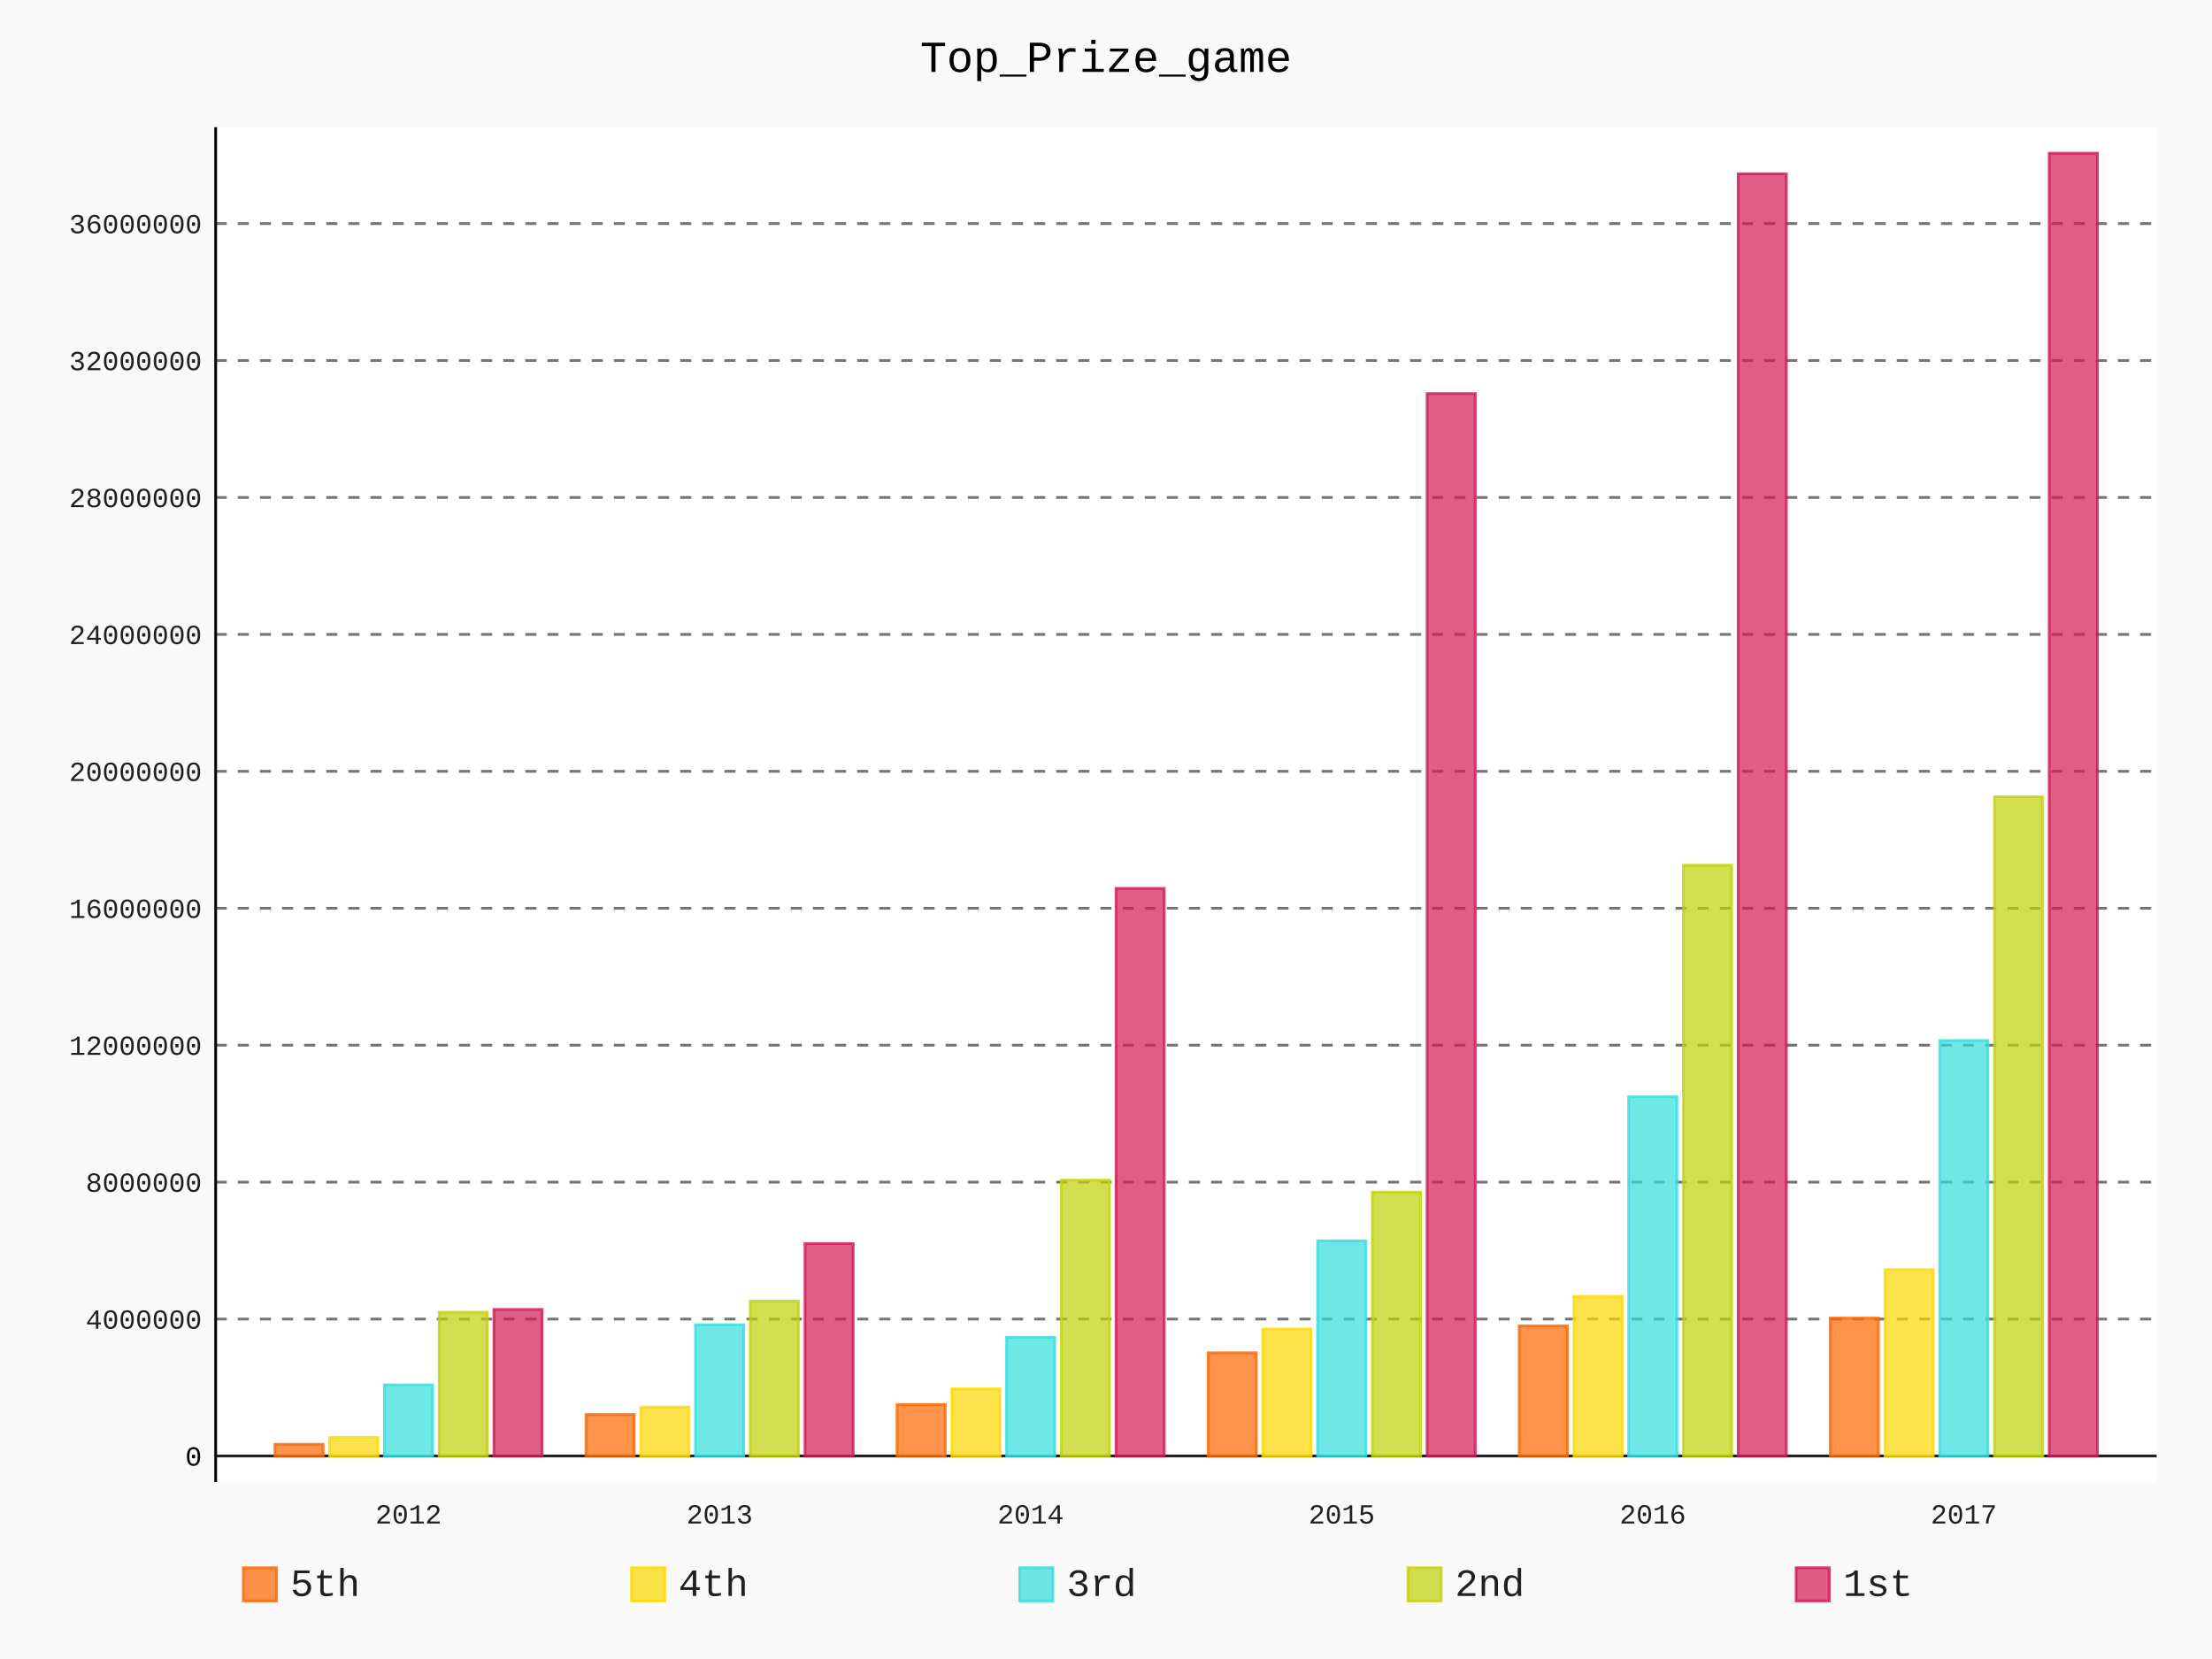
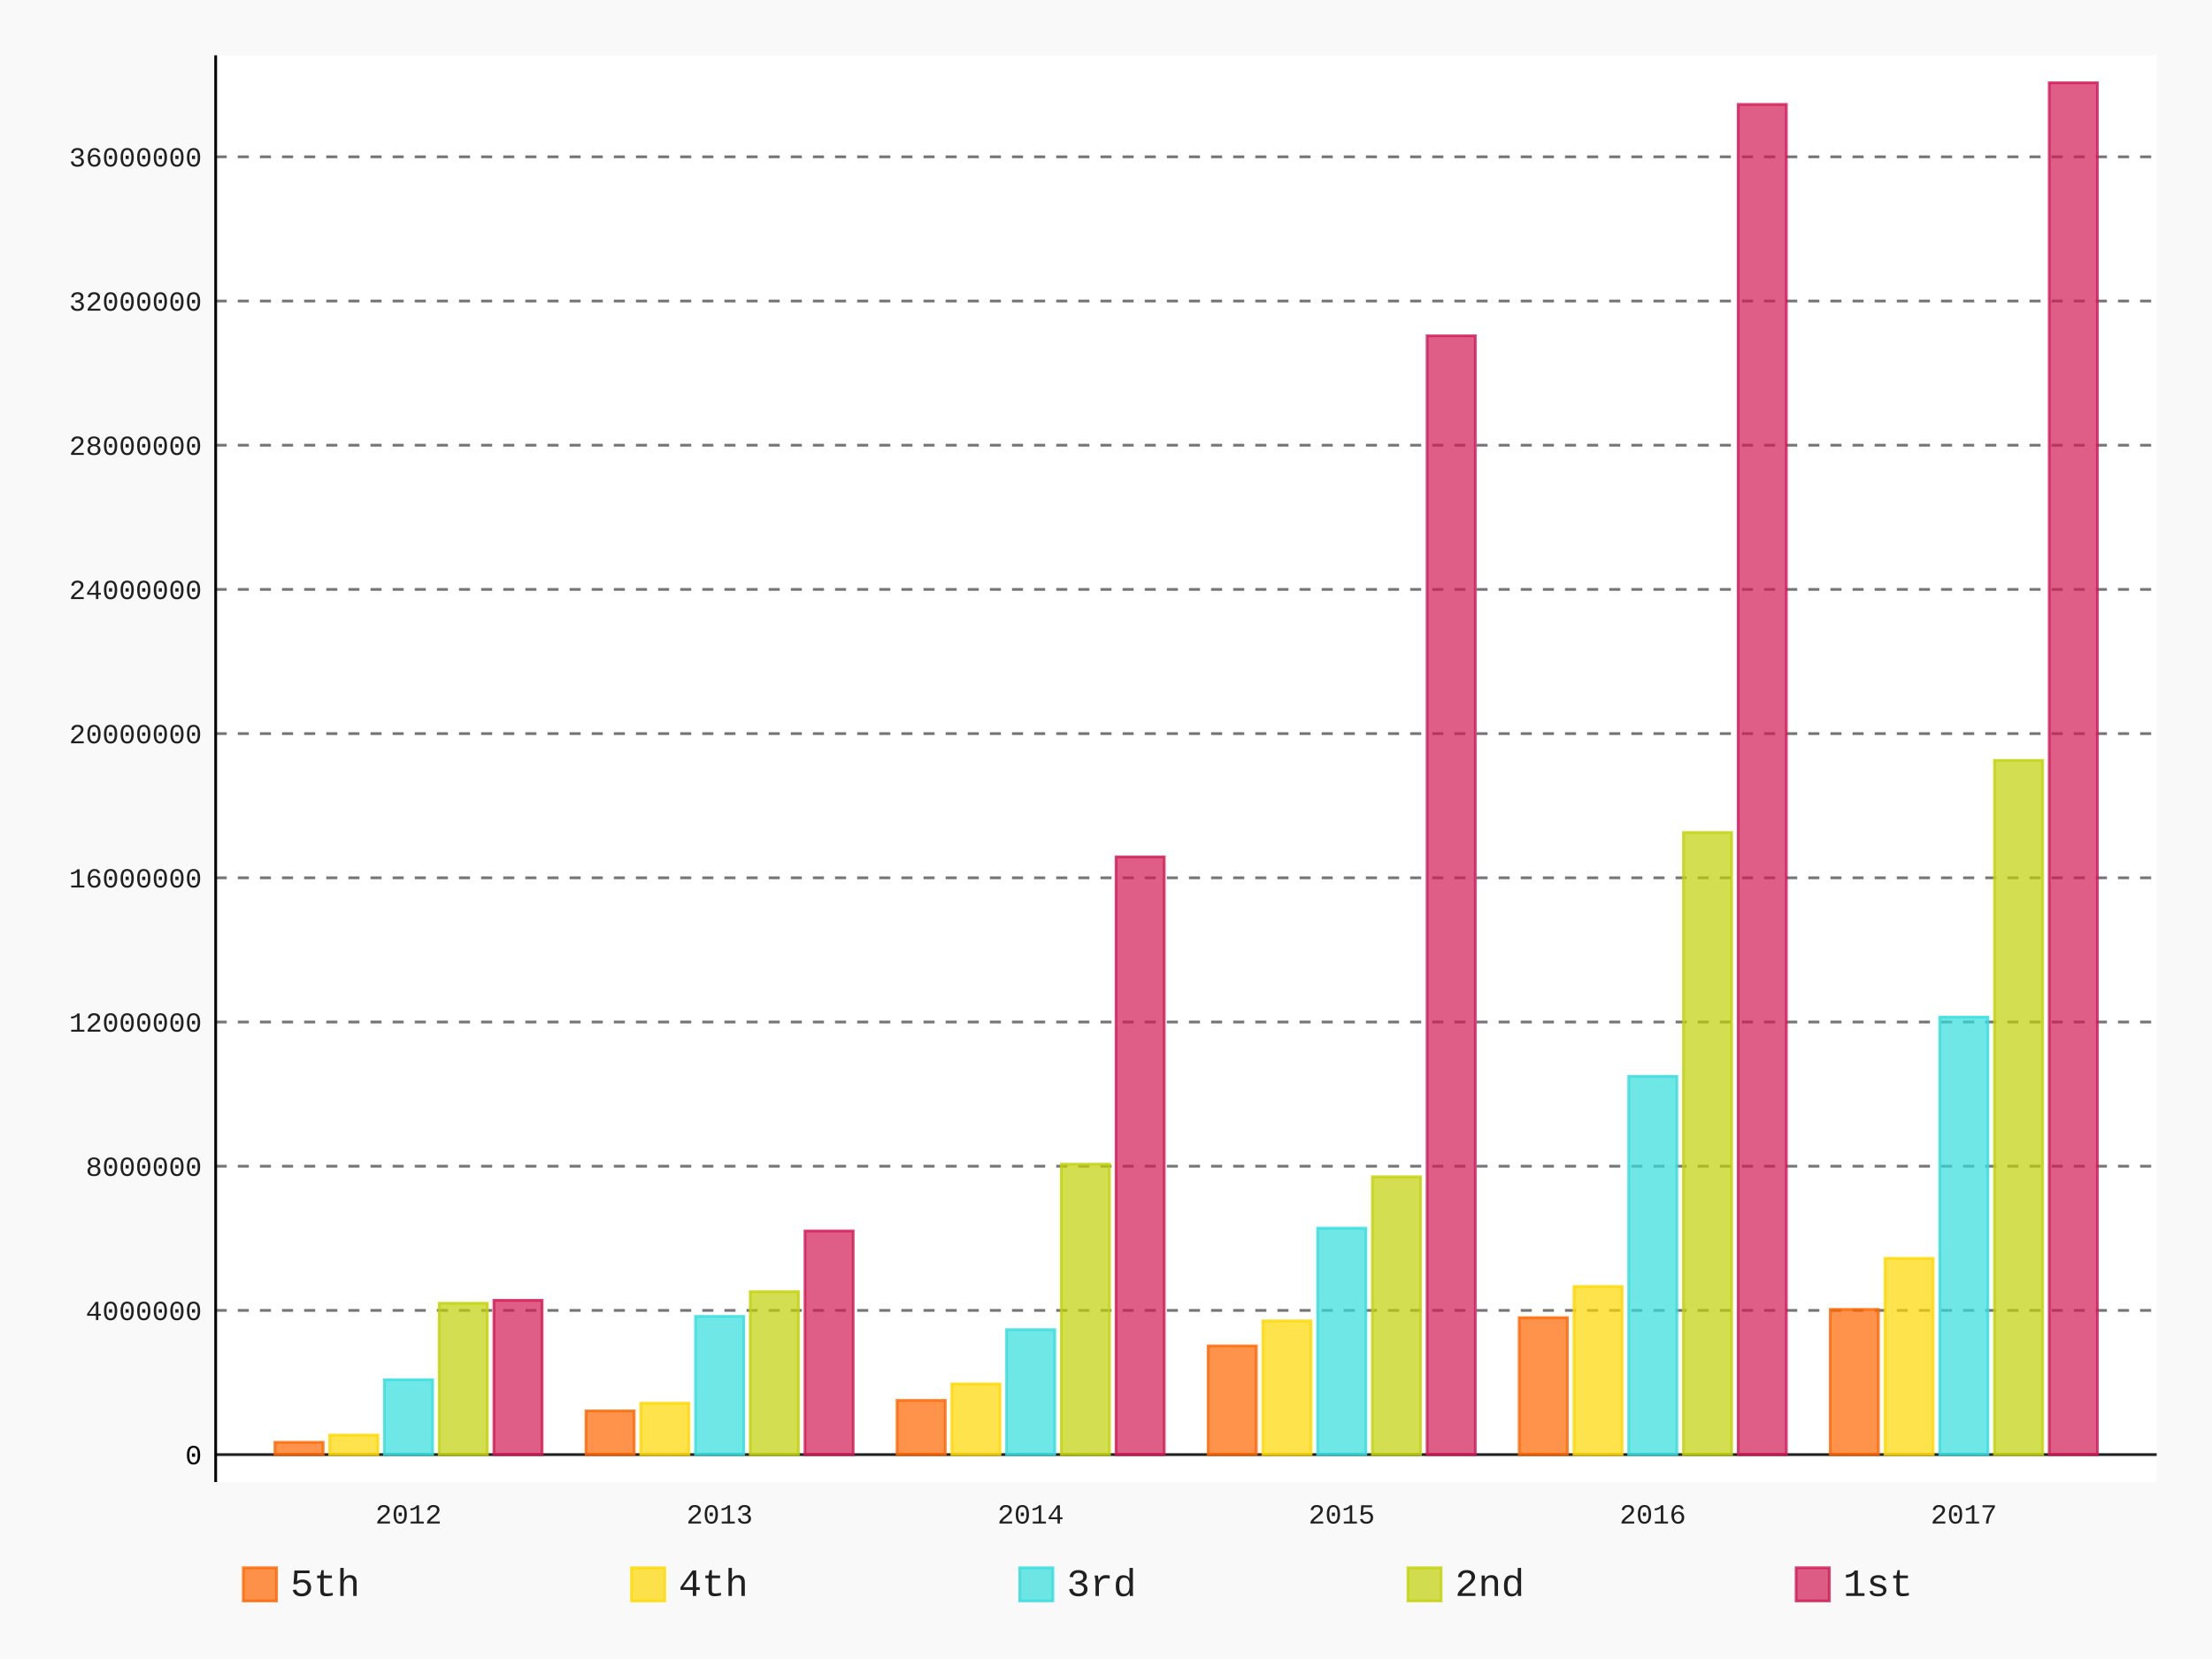
- <svg xmlns="http://www.w3.org/2000/svg" class="pygal-chart" id="chart-5736abfd-4474-403c-9423-6ec3974fc76d" viewBox="0 0 800 600">
+ <svg xmlns="http://www.w3.org/2000/svg" id="chart-cab8e0be-8eae-4d6d-a232-3770e4dfbba6" class="pygal-chart" viewBox="0 0 800 600">
  <defs>
-     <style type="text/css">#chart-5736abfd-4474-403c-9423-6ec3974fc76d{-webkit-user-select:none;-webkit-font-smoothing:antialiased;font-family:Consolas,"Liberation Mono",Menlo,Courier,monospace}#chart-5736abfd-4474-403c-9423-6ec3974fc76d .title{font-family:Consolas,"Liberation Mono",Menlo,Courier,monospace;font-size:16px}#chart-5736abfd-4474-403c-9423-6ec3974fc76d .legends .legend text{font-family:Consolas,"Liberation Mono",Menlo,Courier,monospace;font-size:14px}#chart-5736abfd-4474-403c-9423-6ec3974fc76d .axis text{font-family:Consolas,"Liberation Mono",Menlo,Courier,monospace;font-size:10px}#chart-5736abfd-4474-403c-9423-6ec3974fc76d .axis text.major{font-family:Consolas,"Liberation Mono",Menlo,Courier,monospace;font-size:10px}#chart-5736abfd-4474-403c-9423-6ec3974fc76d .text-overlay text.value{font-family:Consolas,"Liberation Mono",Menlo,Courier,monospace;font-size:16px}#chart-5736abfd-4474-403c-9423-6ec3974fc76d .text-overlay text.label{font-family:Consolas,"Liberation Mono",Menlo,Courier,monospace;font-size:10px}#chart-5736abfd-4474-403c-9423-6ec3974fc76d .tooltip{font-family:Consolas,"Liberation Mono",Menlo,Courier,monospace;font-size:14px}#chart-5736abfd-4474-403c-9423-6ec3974fc76d text.no_data{font-family:Consolas,"Liberation Mono",Menlo,Courier,monospace;font-size:64px}
- #chart-5736abfd-4474-403c-9423-6ec3974fc76d{background-color:rgba(249,249,249,1)}#chart-5736abfd-4474-403c-9423-6ec3974fc76d path,#chart-5736abfd-4474-403c-9423-6ec3974fc76d line,#chart-5736abfd-4474-403c-9423-6ec3974fc76d rect,#chart-5736abfd-4474-403c-9423-6ec3974fc76d circle{-webkit-transition:150ms;-moz-transition:150ms;transition:150ms}#chart-5736abfd-4474-403c-9423-6ec3974fc76d .graph &gt; .background{fill:rgba(249,249,249,1)}#chart-5736abfd-4474-403c-9423-6ec3974fc76d .plot &gt; .background{fill:rgba(255,255,255,1)}#chart-5736abfd-4474-403c-9423-6ec3974fc76d .graph{fill:rgba(0,0,0,.87)}#chart-5736abfd-4474-403c-9423-6ec3974fc76d text.no_data{fill:rgba(0,0,0,1)}#chart-5736abfd-4474-403c-9423-6ec3974fc76d .title{fill:rgba(0,0,0,1)}#chart-5736abfd-4474-403c-9423-6ec3974fc76d .legends .legend text{fill:rgba(0,0,0,.87)}#chart-5736abfd-4474-403c-9423-6ec3974fc76d .legends .legend:hover text{fill:rgba(0,0,0,1)}#chart-5736abfd-4474-403c-9423-6ec3974fc76d .axis .line{stroke:rgba(0,0,0,1)}#chart-5736abfd-4474-403c-9423-6ec3974fc76d .axis .guide.line{stroke:rgba(0,0,0,.54)}#chart-5736abfd-4474-403c-9423-6ec3974fc76d .axis .major.line{stroke:rgba(0,0,0,.87)}#chart-5736abfd-4474-403c-9423-6ec3974fc76d .axis text.major{fill:rgba(0,0,0,1)}#chart-5736abfd-4474-403c-9423-6ec3974fc76d .axis.y .guides:hover .guide.line,#chart-5736abfd-4474-403c-9423-6ec3974fc76d .line-graph .axis.x .guides:hover .guide.line,#chart-5736abfd-4474-403c-9423-6ec3974fc76d .stackedline-graph .axis.x .guides:hover .guide.line,#chart-5736abfd-4474-403c-9423-6ec3974fc76d .xy-graph .axis.x .guides:hover .guide.line{stroke:rgba(0,0,0,1)}#chart-5736abfd-4474-403c-9423-6ec3974fc76d .axis .guides:hover text{fill:rgba(0,0,0,1)}#chart-5736abfd-4474-403c-9423-6ec3974fc76d .reactive{fill-opacity:.7;stroke-opacity:.8}#chart-5736abfd-4474-403c-9423-6ec3974fc76d .ci{stroke:rgba(0,0,0,.87)}#chart-5736abfd-4474-403c-9423-6ec3974fc76d .reactive.active,#chart-5736abfd-4474-403c-9423-6ec3974fc76d .active .reactive{fill-opacity:.8;stroke-opacity:.9;stroke-width:4}#chart-5736abfd-4474-403c-9423-6ec3974fc76d .ci .reactive.active{stroke-width:1.5}#chart-5736abfd-4474-403c-9423-6ec3974fc76d .series text{fill:rgba(0,0,0,1)}#chart-5736abfd-4474-403c-9423-6ec3974fc76d .tooltip rect{fill:rgba(255,255,255,1);stroke:rgba(0,0,0,1);-webkit-transition:opacity 150ms;-moz-transition:opacity 150ms;transition:opacity 150ms}#chart-5736abfd-4474-403c-9423-6ec3974fc76d .tooltip .label{fill:rgba(0,0,0,.87)}#chart-5736abfd-4474-403c-9423-6ec3974fc76d .tooltip .label{fill:rgba(0,0,0,.87)}#chart-5736abfd-4474-403c-9423-6ec3974fc76d .tooltip .legend{font-size:.8em;fill:rgba(0,0,0,.54)}#chart-5736abfd-4474-403c-9423-6ec3974fc76d .tooltip .x_label{font-size:.6em;fill:rgba(0,0,0,1)}#chart-5736abfd-4474-403c-9423-6ec3974fc76d .tooltip .xlink{font-size:.5em;text-decoration:underline}#chart-5736abfd-4474-403c-9423-6ec3974fc76d .tooltip .value{font-size:1.5em}#chart-5736abfd-4474-403c-9423-6ec3974fc76d .bound{font-size:.5em}#chart-5736abfd-4474-403c-9423-6ec3974fc76d .max-value{font-size:.75em;fill:rgba(0,0,0,.54)}#chart-5736abfd-4474-403c-9423-6ec3974fc76d .map-element{fill:rgba(255,255,255,1);stroke:rgba(0,0,0,.54) !important}#chart-5736abfd-4474-403c-9423-6ec3974fc76d .map-element .reactive{fill-opacity:inherit;stroke-opacity:inherit}#chart-5736abfd-4474-403c-9423-6ec3974fc76d .color-0,#chart-5736abfd-4474-403c-9423-6ec3974fc76d .color-0 a:visited{stroke:#FF6600;fill:#FF6600}#chart-5736abfd-4474-403c-9423-6ec3974fc76d .color-1,#chart-5736abfd-4474-403c-9423-6ec3974fc76d .color-1 a:visited{stroke:#FFD800;fill:#FFD800}#chart-5736abfd-4474-403c-9423-6ec3974fc76d .color-2,#chart-5736abfd-4474-403c-9423-6ec3974fc76d .color-2 a:visited{stroke:#34DDDD;fill:#34DDDD}#chart-5736abfd-4474-403c-9423-6ec3974fc76d .color-3,#chart-5736abfd-4474-403c-9423-6ec3974fc76d .color-3 a:visited{stroke:#C1D208;fill:#C1D208}#chart-5736abfd-4474-403c-9423-6ec3974fc76d .color-4,#chart-5736abfd-4474-403c-9423-6ec3974fc76d .color-4 a:visited{stroke:#D01A55;fill:#D01A55}#chart-5736abfd-4474-403c-9423-6ec3974fc76d .text-overlay .color-0 text{fill:black}#chart-5736abfd-4474-403c-9423-6ec3974fc76d .text-overlay .color-1 text{fill:black}#chart-5736abfd-4474-403c-9423-6ec3974fc76d .text-overlay .color-2 text{fill:black}#chart-5736abfd-4474-403c-9423-6ec3974fc76d .text-overlay .color-3 text{fill:black}#chart-5736abfd-4474-403c-9423-6ec3974fc76d .text-overlay .color-4 text{fill:black}
- #chart-5736abfd-4474-403c-9423-6ec3974fc76d text.no_data{text-anchor:middle}#chart-5736abfd-4474-403c-9423-6ec3974fc76d .guide.line{fill:none}#chart-5736abfd-4474-403c-9423-6ec3974fc76d .centered{text-anchor:middle}#chart-5736abfd-4474-403c-9423-6ec3974fc76d .title{text-anchor:middle}#chart-5736abfd-4474-403c-9423-6ec3974fc76d .legends .legend text{fill-opacity:1}#chart-5736abfd-4474-403c-9423-6ec3974fc76d .axis.x text{text-anchor:middle}#chart-5736abfd-4474-403c-9423-6ec3974fc76d .axis.x:not(.web) text[transform]{text-anchor:start}#chart-5736abfd-4474-403c-9423-6ec3974fc76d .axis.x:not(.web) text[transform].backwards{text-anchor:end}#chart-5736abfd-4474-403c-9423-6ec3974fc76d .axis.y text{text-anchor:end}#chart-5736abfd-4474-403c-9423-6ec3974fc76d .axis.y text[transform].backwards{text-anchor:start}#chart-5736abfd-4474-403c-9423-6ec3974fc76d .axis.y2 text{text-anchor:start}#chart-5736abfd-4474-403c-9423-6ec3974fc76d .axis.y2 text[transform].backwards{text-anchor:end}#chart-5736abfd-4474-403c-9423-6ec3974fc76d .axis .guide.line{stroke-dasharray:4,4}#chart-5736abfd-4474-403c-9423-6ec3974fc76d .axis .major.guide.line{stroke-dasharray:6,6}#chart-5736abfd-4474-403c-9423-6ec3974fc76d .horizontal .axis.y .guide.line,#chart-5736abfd-4474-403c-9423-6ec3974fc76d .horizontal .axis.y2 .guide.line,#chart-5736abfd-4474-403c-9423-6ec3974fc76d .vertical .axis.x .guide.line{opacity:0}#chart-5736abfd-4474-403c-9423-6ec3974fc76d .horizontal .axis.always_show .guide.line,#chart-5736abfd-4474-403c-9423-6ec3974fc76d .vertical .axis.always_show .guide.line{opacity:1 !important}#chart-5736abfd-4474-403c-9423-6ec3974fc76d .axis.y .guides:hover .guide.line,#chart-5736abfd-4474-403c-9423-6ec3974fc76d .axis.y2 .guides:hover .guide.line,#chart-5736abfd-4474-403c-9423-6ec3974fc76d .axis.x .guides:hover .guide.line{opacity:1}#chart-5736abfd-4474-403c-9423-6ec3974fc76d .axis .guides:hover text{opacity:1}#chart-5736abfd-4474-403c-9423-6ec3974fc76d .nofill{fill:none}#chart-5736abfd-4474-403c-9423-6ec3974fc76d .subtle-fill{fill-opacity:.2}#chart-5736abfd-4474-403c-9423-6ec3974fc76d .dot{stroke-width:1px;fill-opacity:1}#chart-5736abfd-4474-403c-9423-6ec3974fc76d .dot.active{stroke-width:5px}#chart-5736abfd-4474-403c-9423-6ec3974fc76d .dot.negative{fill:transparent}#chart-5736abfd-4474-403c-9423-6ec3974fc76d text,#chart-5736abfd-4474-403c-9423-6ec3974fc76d tspan{stroke:none !important}#chart-5736abfd-4474-403c-9423-6ec3974fc76d .series text.active{opacity:1}#chart-5736abfd-4474-403c-9423-6ec3974fc76d .tooltip rect{fill-opacity:.95;stroke-width:.5}#chart-5736abfd-4474-403c-9423-6ec3974fc76d .tooltip text{fill-opacity:1}#chart-5736abfd-4474-403c-9423-6ec3974fc76d .showable{visibility:hidden}#chart-5736abfd-4474-403c-9423-6ec3974fc76d .showable.shown{visibility:visible}#chart-5736abfd-4474-403c-9423-6ec3974fc76d .gauge-background{fill:rgba(229,229,229,1);stroke:none}#chart-5736abfd-4474-403c-9423-6ec3974fc76d .bg-lines{stroke:rgba(249,249,249,1);stroke-width:2px}</style>
+     <style type="text/css">#chart-cab8e0be-8eae-4d6d-a232-3770e4dfbba6{-webkit-user-select:none;-webkit-font-smoothing:antialiased;font-family:Consolas,"Liberation Mono",Menlo,Courier,monospace}#chart-cab8e0be-8eae-4d6d-a232-3770e4dfbba6 .title{font-family:Consolas,"Liberation Mono",Menlo,Courier,monospace;font-size:16px}#chart-cab8e0be-8eae-4d6d-a232-3770e4dfbba6 .legends .legend text{font-family:Consolas,"Liberation Mono",Menlo,Courier,monospace;font-size:14px}#chart-cab8e0be-8eae-4d6d-a232-3770e4dfbba6 .axis text{font-family:Consolas,"Liberation Mono",Menlo,Courier,monospace;font-size:10px}#chart-cab8e0be-8eae-4d6d-a232-3770e4dfbba6 .axis text.major{font-family:Consolas,"Liberation Mono",Menlo,Courier,monospace;font-size:10px}#chart-cab8e0be-8eae-4d6d-a232-3770e4dfbba6 .text-overlay text.value{font-family:Consolas,"Liberation Mono",Menlo,Courier,monospace;font-size:16px}#chart-cab8e0be-8eae-4d6d-a232-3770e4dfbba6 .text-overlay text.label{font-family:Consolas,"Liberation Mono",Menlo,Courier,monospace;font-size:10px}#chart-cab8e0be-8eae-4d6d-a232-3770e4dfbba6 .tooltip{font-family:Consolas,"Liberation Mono",Menlo,Courier,monospace;font-size:14px}#chart-cab8e0be-8eae-4d6d-a232-3770e4dfbba6 text.no_data{font-family:Consolas,"Liberation Mono",Menlo,Courier,monospace;font-size:64px}
+ #chart-cab8e0be-8eae-4d6d-a232-3770e4dfbba6{background-color:rgba(249,249,249,1)}#chart-cab8e0be-8eae-4d6d-a232-3770e4dfbba6 path,#chart-cab8e0be-8eae-4d6d-a232-3770e4dfbba6 line,#chart-cab8e0be-8eae-4d6d-a232-3770e4dfbba6 rect,#chart-cab8e0be-8eae-4d6d-a232-3770e4dfbba6 circle{-webkit-transition:150ms;-moz-transition:150ms;transition:150ms}#chart-cab8e0be-8eae-4d6d-a232-3770e4dfbba6 .graph &gt; .background{fill:rgba(249,249,249,1)}#chart-cab8e0be-8eae-4d6d-a232-3770e4dfbba6 .plot &gt; .background{fill:rgba(255,255,255,1)}#chart-cab8e0be-8eae-4d6d-a232-3770e4dfbba6 .graph{fill:rgba(0,0,0,.87)}#chart-cab8e0be-8eae-4d6d-a232-3770e4dfbba6 text.no_data{fill:rgba(0,0,0,1)}#chart-cab8e0be-8eae-4d6d-a232-3770e4dfbba6 .title{fill:rgba(0,0,0,1)}#chart-cab8e0be-8eae-4d6d-a232-3770e4dfbba6 .legends .legend text{fill:rgba(0,0,0,.87)}#chart-cab8e0be-8eae-4d6d-a232-3770e4dfbba6 .legends .legend:hover text{fill:rgba(0,0,0,1)}#chart-cab8e0be-8eae-4d6d-a232-3770e4dfbba6 .axis .line{stroke:rgba(0,0,0,1)}#chart-cab8e0be-8eae-4d6d-a232-3770e4dfbba6 .axis .guide.line{stroke:rgba(0,0,0,.54)}#chart-cab8e0be-8eae-4d6d-a232-3770e4dfbba6 .axis .major.line{stroke:rgba(0,0,0,.87)}#chart-cab8e0be-8eae-4d6d-a232-3770e4dfbba6 .axis text.major{fill:rgba(0,0,0,1)}#chart-cab8e0be-8eae-4d6d-a232-3770e4dfbba6 .axis.y .guides:hover .guide.line,#chart-cab8e0be-8eae-4d6d-a232-3770e4dfbba6 .line-graph .axis.x .guides:hover .guide.line,#chart-cab8e0be-8eae-4d6d-a232-3770e4dfbba6 .stackedline-graph .axis.x .guides:hover .guide.line,#chart-cab8e0be-8eae-4d6d-a232-3770e4dfbba6 .xy-graph .axis.x .guides:hover .guide.line{stroke:rgba(0,0,0,1)}#chart-cab8e0be-8eae-4d6d-a232-3770e4dfbba6 .axis .guides:hover text{fill:rgba(0,0,0,1)}#chart-cab8e0be-8eae-4d6d-a232-3770e4dfbba6 .reactive{fill-opacity:.7;stroke-opacity:.8}#chart-cab8e0be-8eae-4d6d-a232-3770e4dfbba6 .ci{stroke:rgba(0,0,0,.87)}#chart-cab8e0be-8eae-4d6d-a232-3770e4dfbba6 .reactive.active,#chart-cab8e0be-8eae-4d6d-a232-3770e4dfbba6 .active .reactive{fill-opacity:.8;stroke-opacity:.9;stroke-width:4}#chart-cab8e0be-8eae-4d6d-a232-3770e4dfbba6 .ci .reactive.active{stroke-width:1.5}#chart-cab8e0be-8eae-4d6d-a232-3770e4dfbba6 .series text{fill:rgba(0,0,0,1)}#chart-cab8e0be-8eae-4d6d-a232-3770e4dfbba6 .tooltip rect{fill:rgba(255,255,255,1);stroke:rgba(0,0,0,1);-webkit-transition:opacity 150ms;-moz-transition:opacity 150ms;transition:opacity 150ms}#chart-cab8e0be-8eae-4d6d-a232-3770e4dfbba6 .tooltip .label{fill:rgba(0,0,0,.87)}#chart-cab8e0be-8eae-4d6d-a232-3770e4dfbba6 .tooltip .label{fill:rgba(0,0,0,.87)}#chart-cab8e0be-8eae-4d6d-a232-3770e4dfbba6 .tooltip .legend{font-size:.8em;fill:rgba(0,0,0,.54)}#chart-cab8e0be-8eae-4d6d-a232-3770e4dfbba6 .tooltip .x_label{font-size:.6em;fill:rgba(0,0,0,1)}#chart-cab8e0be-8eae-4d6d-a232-3770e4dfbba6 .tooltip .xlink{font-size:.5em;text-decoration:underline}#chart-cab8e0be-8eae-4d6d-a232-3770e4dfbba6 .tooltip .value{font-size:1.5em}#chart-cab8e0be-8eae-4d6d-a232-3770e4dfbba6 .bound{font-size:.5em}#chart-cab8e0be-8eae-4d6d-a232-3770e4dfbba6 .max-value{font-size:.75em;fill:rgba(0,0,0,.54)}#chart-cab8e0be-8eae-4d6d-a232-3770e4dfbba6 .map-element{fill:rgba(255,255,255,1);stroke:rgba(0,0,0,.54) !important}#chart-cab8e0be-8eae-4d6d-a232-3770e4dfbba6 .map-element .reactive{fill-opacity:inherit;stroke-opacity:inherit}#chart-cab8e0be-8eae-4d6d-a232-3770e4dfbba6 .color-0,#chart-cab8e0be-8eae-4d6d-a232-3770e4dfbba6 .color-0 a:visited{stroke:#FF6600;fill:#FF6600}#chart-cab8e0be-8eae-4d6d-a232-3770e4dfbba6 .color-1,#chart-cab8e0be-8eae-4d6d-a232-3770e4dfbba6 .color-1 a:visited{stroke:#FFD800;fill:#FFD800}#chart-cab8e0be-8eae-4d6d-a232-3770e4dfbba6 .color-2,#chart-cab8e0be-8eae-4d6d-a232-3770e4dfbba6 .color-2 a:visited{stroke:#34DDDD;fill:#34DDDD}#chart-cab8e0be-8eae-4d6d-a232-3770e4dfbba6 .color-3,#chart-cab8e0be-8eae-4d6d-a232-3770e4dfbba6 .color-3 a:visited{stroke:#C1D208;fill:#C1D208}#chart-cab8e0be-8eae-4d6d-a232-3770e4dfbba6 .color-4,#chart-cab8e0be-8eae-4d6d-a232-3770e4dfbba6 .color-4 a:visited{stroke:#D01A55;fill:#D01A55}#chart-cab8e0be-8eae-4d6d-a232-3770e4dfbba6 .text-overlay .color-0 text{fill:black}#chart-cab8e0be-8eae-4d6d-a232-3770e4dfbba6 .text-overlay .color-1 text{fill:black}#chart-cab8e0be-8eae-4d6d-a232-3770e4dfbba6 .text-overlay .color-2 text{fill:black}#chart-cab8e0be-8eae-4d6d-a232-3770e4dfbba6 .text-overlay .color-3 text{fill:black}#chart-cab8e0be-8eae-4d6d-a232-3770e4dfbba6 .text-overlay .color-4 text{fill:black}
+ #chart-cab8e0be-8eae-4d6d-a232-3770e4dfbba6 text.no_data{text-anchor:middle}#chart-cab8e0be-8eae-4d6d-a232-3770e4dfbba6 .guide.line{fill:none}#chart-cab8e0be-8eae-4d6d-a232-3770e4dfbba6 .centered{text-anchor:middle}#chart-cab8e0be-8eae-4d6d-a232-3770e4dfbba6 .title{text-anchor:middle}#chart-cab8e0be-8eae-4d6d-a232-3770e4dfbba6 .legends .legend text{fill-opacity:1}#chart-cab8e0be-8eae-4d6d-a232-3770e4dfbba6 .axis.x text{text-anchor:middle}#chart-cab8e0be-8eae-4d6d-a232-3770e4dfbba6 .axis.x:not(.web) text[transform]{text-anchor:start}#chart-cab8e0be-8eae-4d6d-a232-3770e4dfbba6 .axis.x:not(.web) text[transform].backwards{text-anchor:end}#chart-cab8e0be-8eae-4d6d-a232-3770e4dfbba6 .axis.y text{text-anchor:end}#chart-cab8e0be-8eae-4d6d-a232-3770e4dfbba6 .axis.y text[transform].backwards{text-anchor:start}#chart-cab8e0be-8eae-4d6d-a232-3770e4dfbba6 .axis.y2 text{text-anchor:start}#chart-cab8e0be-8eae-4d6d-a232-3770e4dfbba6 .axis.y2 text[transform].backwards{text-anchor:end}#chart-cab8e0be-8eae-4d6d-a232-3770e4dfbba6 .axis .guide.line{stroke-dasharray:4,4}#chart-cab8e0be-8eae-4d6d-a232-3770e4dfbba6 .axis .major.guide.line{stroke-dasharray:6,6}#chart-cab8e0be-8eae-4d6d-a232-3770e4dfbba6 .horizontal .axis.y .guide.line,#chart-cab8e0be-8eae-4d6d-a232-3770e4dfbba6 .horizontal .axis.y2 .guide.line,#chart-cab8e0be-8eae-4d6d-a232-3770e4dfbba6 .vertical .axis.x .guide.line{opacity:0}#chart-cab8e0be-8eae-4d6d-a232-3770e4dfbba6 .horizontal .axis.always_show .guide.line,#chart-cab8e0be-8eae-4d6d-a232-3770e4dfbba6 .vertical .axis.always_show .guide.line{opacity:1 !important}#chart-cab8e0be-8eae-4d6d-a232-3770e4dfbba6 .axis.y .guides:hover .guide.line,#chart-cab8e0be-8eae-4d6d-a232-3770e4dfbba6 .axis.y2 .guides:hover .guide.line,#chart-cab8e0be-8eae-4d6d-a232-3770e4dfbba6 .axis.x .guides:hover .guide.line{opacity:1}#chart-cab8e0be-8eae-4d6d-a232-3770e4dfbba6 .axis .guides:hover text{opacity:1}#chart-cab8e0be-8eae-4d6d-a232-3770e4dfbba6 .nofill{fill:none}#chart-cab8e0be-8eae-4d6d-a232-3770e4dfbba6 .subtle-fill{fill-opacity:.2}#chart-cab8e0be-8eae-4d6d-a232-3770e4dfbba6 .dot{stroke-width:1px;fill-opacity:1}#chart-cab8e0be-8eae-4d6d-a232-3770e4dfbba6 .dot.active{stroke-width:5px}#chart-cab8e0be-8eae-4d6d-a232-3770e4dfbba6 .dot.negative{fill:transparent}#chart-cab8e0be-8eae-4d6d-a232-3770e4dfbba6 text,#chart-cab8e0be-8eae-4d6d-a232-3770e4dfbba6 tspan{stroke:none !important}#chart-cab8e0be-8eae-4d6d-a232-3770e4dfbba6 .series text.active{opacity:1}#chart-cab8e0be-8eae-4d6d-a232-3770e4dfbba6 .tooltip rect{fill-opacity:.95;stroke-width:.5}#chart-cab8e0be-8eae-4d6d-a232-3770e4dfbba6 .tooltip text{fill-opacity:1}#chart-cab8e0be-8eae-4d6d-a232-3770e4dfbba6 .showable{visibility:hidden}#chart-cab8e0be-8eae-4d6d-a232-3770e4dfbba6 .showable.shown{visibility:visible}#chart-cab8e0be-8eae-4d6d-a232-3770e4dfbba6 .gauge-background{fill:rgba(229,229,229,1);stroke:none}#chart-cab8e0be-8eae-4d6d-a232-3770e4dfbba6 .bg-lines{stroke:rgba(249,249,249,1);stroke-width:2px}</style>
  </defs>
  <g class="graph bar-graph vertical">
    <rect class="background" height="600" width="800" x="0" y="0" />
-     <g class="plot" transform="translate(78, 46)">
-       <rect class="background" height="490.0" width="702.0" x="0" y="0" />
+     <g class="plot" transform="translate(78, 20)">
+       <rect class="background" height="516.0" width="702.0" x="0" y="0" />
      <g class="axis y always_show">
        <g class="guides">
-           <path class="axis major line" d="M0 480.577 h702" />
-           <text class="major" x="-5" y="484.077">0</text>
-         </g>
-         <g class="guides">
-           <path class="guide line" d="M0 431.053 h702" />
-           <text class="" x="-5" y="434.553">4000000</text>
-         </g>
-         <g class="guides">
-           <path class="guide line" d="M0 381.53 h702" />
-           <text class="" x="-5" y="385.03">8000000</text>
-         </g>
-         <g class="guides">
-           <path class="guide line" d="M0 332.006 h702" />
-           <text class="" x="-5" y="335.506">12000000</text>
-         </g>
-         <g class="guides">
-           <path class="guide line" d="M0 282.482 h702" />
-           <text class="" x="-5" y="285.982">16000000</text>
-         </g>
-         <g class="guides">
-           <path class="guide line" d="M0 232.959 h702" />
-           <text class="" x="-5" y="236.459">20000000</text>
-         </g>
-         <g class="guides">
-           <path class="guide line" d="M0 183.435 h702" />
-           <text class="" x="-5" y="186.935">24000000</text>
-         </g>
-         <g class="guides">
-           <path class="guide line" d="M0 133.911 h702" />
-           <text class="" x="-5" y="137.411">28000000</text>
-         </g>
-         <g class="guides">
-           <path class="guide line" d="M0 84.388 h702" />
-           <text class="" x="-5" y="87.888">32000000</text>
-         </g>
-         <g class="guides">
-           <path class="guide line" d="M0 34.864 h702" />
-           <text class="" x="-5" y="38.364">36000000</text>
+           <path class="axis major line" d="M0 506.077 h702" />
+           <text class="major" x="-5" y="509.577">0</text>
+         </g>
+         <g class="guides">
+           <path class="guide line" d="M0 453.925 h702" />
+           <text class="" x="-5" y="457.425">4000000</text>
+         </g>
+         <g class="guides">
+           <path class="guide line" d="M0 401.774 h702" />
+           <text class="" x="-5" y="405.274">8000000</text>
+         </g>
+         <g class="guides">
+           <path class="guide line" d="M0 349.623 h702" />
+           <text class="" x="-5" y="353.123">12000000</text>
+         </g>
+         <g class="guides">
+           <path class="guide line" d="M0 297.471 h702" />
+           <text class="" x="-5" y="300.971">16000000</text>
+         </g>
+         <g class="guides">
+           <path class="guide line" d="M0 245.32 h702" />
+           <text class="" x="-5" y="248.82">20000000</text>
+         </g>
+         <g class="guides">
+           <path class="guide line" d="M0 193.168 h702" />
+           <text class="" x="-5" y="196.668">24000000</text>
+         </g>
+         <g class="guides">
+           <path class="guide line" d="M0 141.017 h702" />
+           <text class="" x="-5" y="144.517">28000000</text>
+         </g>
+         <g class="guides">
+           <path class="guide line" d="M0 88.866 h702" />
+           <text class="" x="-5" y="92.366">32000000</text>
+         </g>
+         <g class="guides">
+           <path class="guide line" d="M0 36.714 h702" />
+           <text class="" x="-5" y="40.214">36000000</text>
        </g>
      </g>
      <g class="axis x">
-         <path class="line" d="M0 0 v490" />
-         <g class="guides">
-           <path class="guide line" d="M69.75 0 v490" />
-           <text class="" x="69.75" y="505.0">2012</text>
-         </g>
-         <g class="guides">
-           <path class="guide line" d="M182.25 0 v490" />
-           <text class="" x="182.25" y="505.0">2013</text>
-         </g>
-         <g class="guides">
-           <path class="guide line" d="M294.75 0 v490" />
-           <text class="" x="294.75" y="505.0">2014</text>
-         </g>
-         <g class="guides">
-           <path class="guide line" d="M407.25 0 v490" />
-           <text class="" x="407.25" y="505.0">2015</text>
-         </g>
-         <g class="guides">
-           <path class="guide line" d="M519.75 0 v490" />
-           <text class="" x="519.75" y="505.0">2016</text>
-         </g>
-         <g class="guides">
-           <path class="guide line" d="M632.25 0 v490" />
-           <text class="" x="632.25" y="505.0">2017</text>
+         <path class="line" d="M0 0 v516" />
+         <g class="guides">
+           <path class="guide line" d="M69.75 0 v516" />
+           <text class="" x="69.75" y="531.0">2012</text>
+         </g>
+         <g class="guides">
+           <path class="guide line" d="M182.25 0 v516" />
+           <text class="" x="182.25" y="531.0">2013</text>
+         </g>
+         <g class="guides">
+           <path class="guide line" d="M294.75 0 v516" />
+           <text class="" x="294.75" y="531.0">2014</text>
+         </g>
+         <g class="guides">
+           <path class="guide line" d="M407.25 0 v516" />
+           <text class="" x="407.25" y="531.0">2015</text>
+         </g>
+         <g class="guides">
+           <path class="guide line" d="M519.75 0 v516" />
+           <text class="" x="519.75" y="531.0">2016</text>
+         </g>
+         <g class="guides">
+           <path class="guide line" d="M632.25 0 v516" />
+           <text class="" x="632.25" y="531.0">2017</text>
        </g>
      </g>
      <g class="series serie-0 color-0">
        <g class="bars">
          <g class="bar">
-             <rect class="rect reactive tooltip-trigger" height="4.234" rx="0" ry="0" width="17.424" x="21.438" y="476.343" />
-           </g>
-           <g class="bar">
-             <rect class="rect reactive tooltip-trigger" height="15.004" rx="0" ry="0" width="17.424" x="133.938" y="465.573" />
-           </g>
-           <g class="bar">
-             <rect class="rect reactive tooltip-trigger" height="18.62" rx="0" ry="0" width="17.424" x="246.438" y="461.957" />
-           </g>
-           <g class="bar">
-             <rect class="rect reactive tooltip-trigger" height="37.337" rx="0" ry="0" width="17.424" x="358.938" y="443.24" />
-           </g>
-           <g class="bar">
-             <rect class="rect reactive tooltip-trigger" height="47.044" rx="0" ry="0" width="17.424" x="471.438" y="433.532" />
-           </g>
-           <g class="bar">
-             <rect class="rect reactive tooltip-trigger" height="49.869" rx="0" ry="0" width="17.424" x="583.938" y="430.708" />
+             <rect class="rect reactive tooltip-trigger" height="4.458" rx="0" ry="0" width="17.424" x="21.438" y="501.618" />
+           </g>
+           <g class="bar">
+             <rect class="rect reactive tooltip-trigger" height="15.8" rx="0" ry="0" width="17.424" x="133.938" y="490.277" />
+           </g>
+           <g class="bar">
+             <rect class="rect reactive tooltip-trigger" height="19.608" rx="0" ry="0" width="17.424" x="246.438" y="486.469" />
+           </g>
+           <g class="bar">
+             <rect class="rect reactive tooltip-trigger" height="39.318" rx="0" ry="0" width="17.424" x="358.938" y="466.759" />
+           </g>
+           <g class="bar">
+             <rect class="rect reactive tooltip-trigger" height="49.541" rx="0" ry="0" width="17.424" x="471.438" y="456.536" />
+           </g>
+           <g class="bar">
+             <rect class="rect reactive tooltip-trigger" height="52.515" rx="0" ry="0" width="17.424" x="583.938" y="453.562" />
          </g>
        </g>
      </g>
      <g class="series serie-1 color-1">
        <g class="bars">
          <g class="bar">
-             <rect class="rect reactive tooltip-trigger" height="6.712" rx="0" ry="0" width="17.424" x="41.238" y="473.865" />
-           </g>
-           <g class="bar">
-             <rect class="rect reactive tooltip-trigger" height="17.668" rx="0" ry="0" width="17.424" x="153.738" y="462.909" />
-           </g>
-           <g class="bar">
-             <rect class="rect reactive tooltip-trigger" height="24.272" rx="0" ry="0" width="17.424" x="266.238" y="456.305" />
-           </g>
-           <g class="bar">
-             <rect class="rect reactive tooltip-trigger" height="45.922" rx="0" ry="0" width="17.424" x="378.738" y="434.655" />
-           </g>
-           <g class="bar">
-             <rect class="rect reactive tooltip-trigger" height="57.734" rx="0" ry="0" width="17.424" x="491.238" y="422.843" />
-           </g>
-           <g class="bar">
-             <rect class="rect reactive tooltip-trigger" height="67.407" rx="0" ry="0" width="17.424" x="603.738" y="413.17" />
+             <rect class="rect reactive tooltip-trigger" height="7.068" rx="0" ry="0" width="17.424" x="41.238" y="499.009" />
+           </g>
+           <g class="bar">
+             <rect class="rect reactive tooltip-trigger" height="18.605" rx="0" ry="0" width="17.424" x="153.738" y="487.472" />
+           </g>
+           <g class="bar">
+             <rect class="rect reactive tooltip-trigger" height="25.56" rx="0" ry="0" width="17.424" x="266.238" y="480.517" />
+           </g>
+           <g class="bar">
+             <rect class="rect reactive tooltip-trigger" height="48.359" rx="0" ry="0" width="17.424" x="378.738" y="457.718" />
+           </g>
+           <g class="bar">
+             <rect class="rect reactive tooltip-trigger" height="60.797" rx="0" ry="0" width="17.424" x="491.238" y="445.279" />
+           </g>
+           <g class="bar">
+             <rect class="rect reactive tooltip-trigger" height="70.984" rx="0" ry="0" width="17.424" x="603.738" y="435.093" />
          </g>
        </g>
      </g>
      <g class="series serie-2 color-2">
        <g class="bars">
          <g class="bar">
-             <rect class="rect reactive tooltip-trigger" height="25.73" rx="0" ry="0" width="17.424" x="61.038" y="454.847" />
-           </g>
-           <g class="bar">
-             <rect class="rect reactive tooltip-trigger" height="47.478" rx="0" ry="0" width="17.424" x="173.538" y="433.099" />
-           </g>
-           <g class="bar">
-             <rect class="rect reactive tooltip-trigger" height="42.919" rx="0" ry="0" width="17.424" x="286.038" y="437.658" />
-           </g>
-           <g class="bar">
-             <rect class="rect reactive tooltip-trigger" height="77.78" rx="0" ry="0" width="17.424" x="398.538" y="402.797" />
-           </g>
-           <g class="bar">
-             <rect class="rect reactive tooltip-trigger" height="129.903" rx="0" ry="0" width="17.424" x="511.038" y="350.674" />
-           </g>
-           <g class="bar">
-             <rect class="rect reactive tooltip-trigger" height="150.259" rx="0" ry="0" width="17.424" x="623.538" y="330.318" />
+             <rect class="rect reactive tooltip-trigger" height="27.095" rx="0" ry="0" width="17.424" x="61.038" y="478.982" />
+           </g>
+           <g class="bar">
+             <rect class="rect reactive tooltip-trigger" height="49.997" rx="0" ry="0" width="17.424" x="173.538" y="456.08" />
+           </g>
+           <g class="bar">
+             <rect class="rect reactive tooltip-trigger" height="45.196" rx="0" ry="0" width="17.424" x="286.038" y="460.881" />
+           </g>
+           <g class="bar">
+             <rect class="rect reactive tooltip-trigger" height="81.907" rx="0" ry="0" width="17.424" x="398.538" y="424.17" />
+           </g>
+           <g class="bar">
+             <rect class="rect reactive tooltip-trigger" height="136.796" rx="0" ry="0" width="17.424" x="511.038" y="369.281" />
+           </g>
+           <g class="bar">
+             <rect class="rect reactive tooltip-trigger" height="158.232" rx="0" ry="0" width="17.424" x="623.538" y="347.845" />
          </g>
        </g>
      </g>
      <g class="series serie-3 color-3">
        <g class="bars">
          <g class="bar">
-             <rect class="rect reactive tooltip-trigger" height="51.99" rx="0" ry="0" width="17.424" x="80.838" y="428.586" />
-           </g>
-           <g class="bar">
-             <rect class="rect reactive tooltip-trigger" height="55.967" rx="0" ry="0" width="17.424" x="193.338" y="424.61" />
-           </g>
-           <g class="bar">
-             <rect class="rect reactive tooltip-trigger" height="99.757" rx="0" ry="0" width="17.424" x="305.838" y="380.82" />
-           </g>
-           <g class="bar">
-             <rect class="rect reactive tooltip-trigger" height="95.425" rx="0" ry="0" width="17.424" x="418.338" y="385.152" />
-           </g>
-           <g class="bar">
-             <rect class="rect reactive tooltip-trigger" height="213.662" rx="0" ry="0" width="17.424" x="530.838" y="266.915" />
-           </g>
-           <g class="bar">
-             <rect class="rect reactive tooltip-trigger" height="238.431" rx="0" ry="0" width="17.424" x="643.338" y="242.146" />
+             <rect class="rect reactive tooltip-trigger" height="54.749" rx="0" ry="0" width="17.424" x="80.838" y="451.328" />
+           </g>
+           <g class="bar">
+             <rect class="rect reactive tooltip-trigger" height="58.937" rx="0" ry="0" width="17.424" x="193.338" y="447.14" />
+           </g>
+           <g class="bar">
+             <rect class="rect reactive tooltip-trigger" height="105.05" rx="0" ry="0" width="17.424" x="305.838" y="401.027" />
+           </g>
+           <g class="bar">
+             <rect class="rect reactive tooltip-trigger" height="100.489" rx="0" ry="0" width="17.424" x="418.338" y="405.588" />
+           </g>
+           <g class="bar">
+             <rect class="rect reactive tooltip-trigger" height="224.999" rx="0" ry="0" width="17.424" x="530.838" y="281.078" />
+           </g>
+           <g class="bar">
+             <rect class="rect reactive tooltip-trigger" height="251.082" rx="0" ry="0" width="17.424" x="643.338" y="254.994" />
          </g>
        </g>
      </g>
      <g class="series serie-4 color-4">
        <g class="bars">
          <g class="bar">
-             <rect class="rect reactive tooltip-trigger" height="52.999" rx="0" ry="0" width="17.424" x="100.638" y="427.578" />
-           </g>
-           <g class="bar">
-             <rect class="rect reactive tooltip-trigger" height="76.82" rx="0" ry="0" width="17.424" x="213.138" y="403.757" />
-           </g>
-           <g class="bar">
-             <rect class="rect reactive tooltip-trigger" height="205.278" rx="0" ry="0" width="17.424" x="325.638" y="275.299" />
-           </g>
-           <g class="bar">
-             <rect class="rect reactive tooltip-trigger" height="384.246" rx="0" ry="0" width="17.424" x="438.138" y="96.331" />
-           </g>
-           <g class="bar">
-             <rect class="rect reactive tooltip-trigger" height="463.72" rx="0" ry="0" width="17.424" x="550.638" y="16.857" />
-           </g>
-           <g class="bar">
-             <rect class="rect reactive tooltip-trigger" height="471.154" rx="0" ry="0" width="17.424" x="663.138" y="9.423" />
-           </g>
-         </g>
-       </g>
-     </g>
-     <g class="titles">
-       <text class="title plot_title" x="400.0" y="26">Top_Prize_game</text>
-     </g>
-     <g class="plot overlay" transform="translate(78, 46)">
+             <rect class="rect reactive tooltip-trigger" height="55.811" rx="0" ry="0" width="17.424" x="100.638" y="450.266" />
+           </g>
+           <g class="bar">
+             <rect class="rect reactive tooltip-trigger" height="80.896" rx="0" ry="0" width="17.424" x="213.138" y="425.181" />
+           </g>
+           <g class="bar">
+             <rect class="rect reactive tooltip-trigger" height="216.171" rx="0" ry="0" width="17.424" x="325.638" y="289.906" />
+           </g>
+           <g class="bar">
+             <rect class="rect reactive tooltip-trigger" height="404.635" rx="0" ry="0" width="17.424" x="438.138" y="101.442" />
+           </g>
+           <g class="bar">
+             <rect class="rect reactive tooltip-trigger" height="488.325" rx="0" ry="0" width="17.424" x="550.638" y="17.752" />
+           </g>
+           <g class="bar">
+             <rect class="rect reactive tooltip-trigger" height="496.154" rx="0" ry="0" width="17.424" x="663.138" y="9.923" />
+           </g>
+         </g>
+       </g>
+     </g>
+     <g class="titles" />
+     <g class="plot overlay" transform="translate(78, 20)">
      <g class="series serie-0 color-0" />
      <g class="series serie-1 color-1" />
      <g class="series serie-2 color-2" />
      <g class="series serie-3 color-3" />
      <g class="series serie-4 color-4" />
    </g>
-     <g class="plot text-overlay" transform="translate(78, 46)">
+     <g class="plot text-overlay" transform="translate(78, 20)">
      <g class="series serie-0 color-0" />
      <g class="series serie-1 color-1" />
      <g class="series serie-2 color-2" />
      <g class="series serie-3 color-3" />
      <g class="series serie-4 color-4" />
    </g>
-     <g class="plot tooltip-overlay" transform="translate(78, 46)">
+     <g class="plot tooltip-overlay" transform="translate(78, 20)">
      <g class="tooltip" style="opacity: 0" transform="translate(0 0)">
        <rect class="tooltip-box" height="0" rx="0" ry="0" width="0" />
        <g class="text" />
      </g>
    </g>
    <g class="legends" transform="translate(88, 566)">
      <g class="legend reactive activate-serie" id="activate-serie-0">
        <rect class="color-0 reactive" height="12" width="12" x="0.0" y="1.0" />
        <text x="17.0" y="11.2">5th</text>
      </g>
      <g class="legend reactive activate-serie" id="activate-serie-1">
        <rect class="color-1 reactive" height="12" width="12" x="140.4" y="1.0" />
        <text x="157.4" y="11.2">4th</text>
      </g>
      <g class="legend reactive activate-serie" id="activate-serie-2">
        <rect class="color-2 reactive" height="12" width="12" x="280.8" y="1.0" />
        <text x="297.8" y="11.2">3rd</text>
      </g>
      <g class="legend reactive activate-serie" id="activate-serie-3">
        <rect class="color-3 reactive" height="12" width="12" x="421.2" y="1.0" />
        <text x="438.2" y="11.2">2nd</text>
      </g>
      <g class="legend reactive activate-serie" id="activate-serie-4">
        <rect class="color-4 reactive" height="12" width="12" x="561.6" y="1.0" />
        <text x="578.6" y="11.2">1st</text>
      </g>
    </g>
  </g>
</svg>
